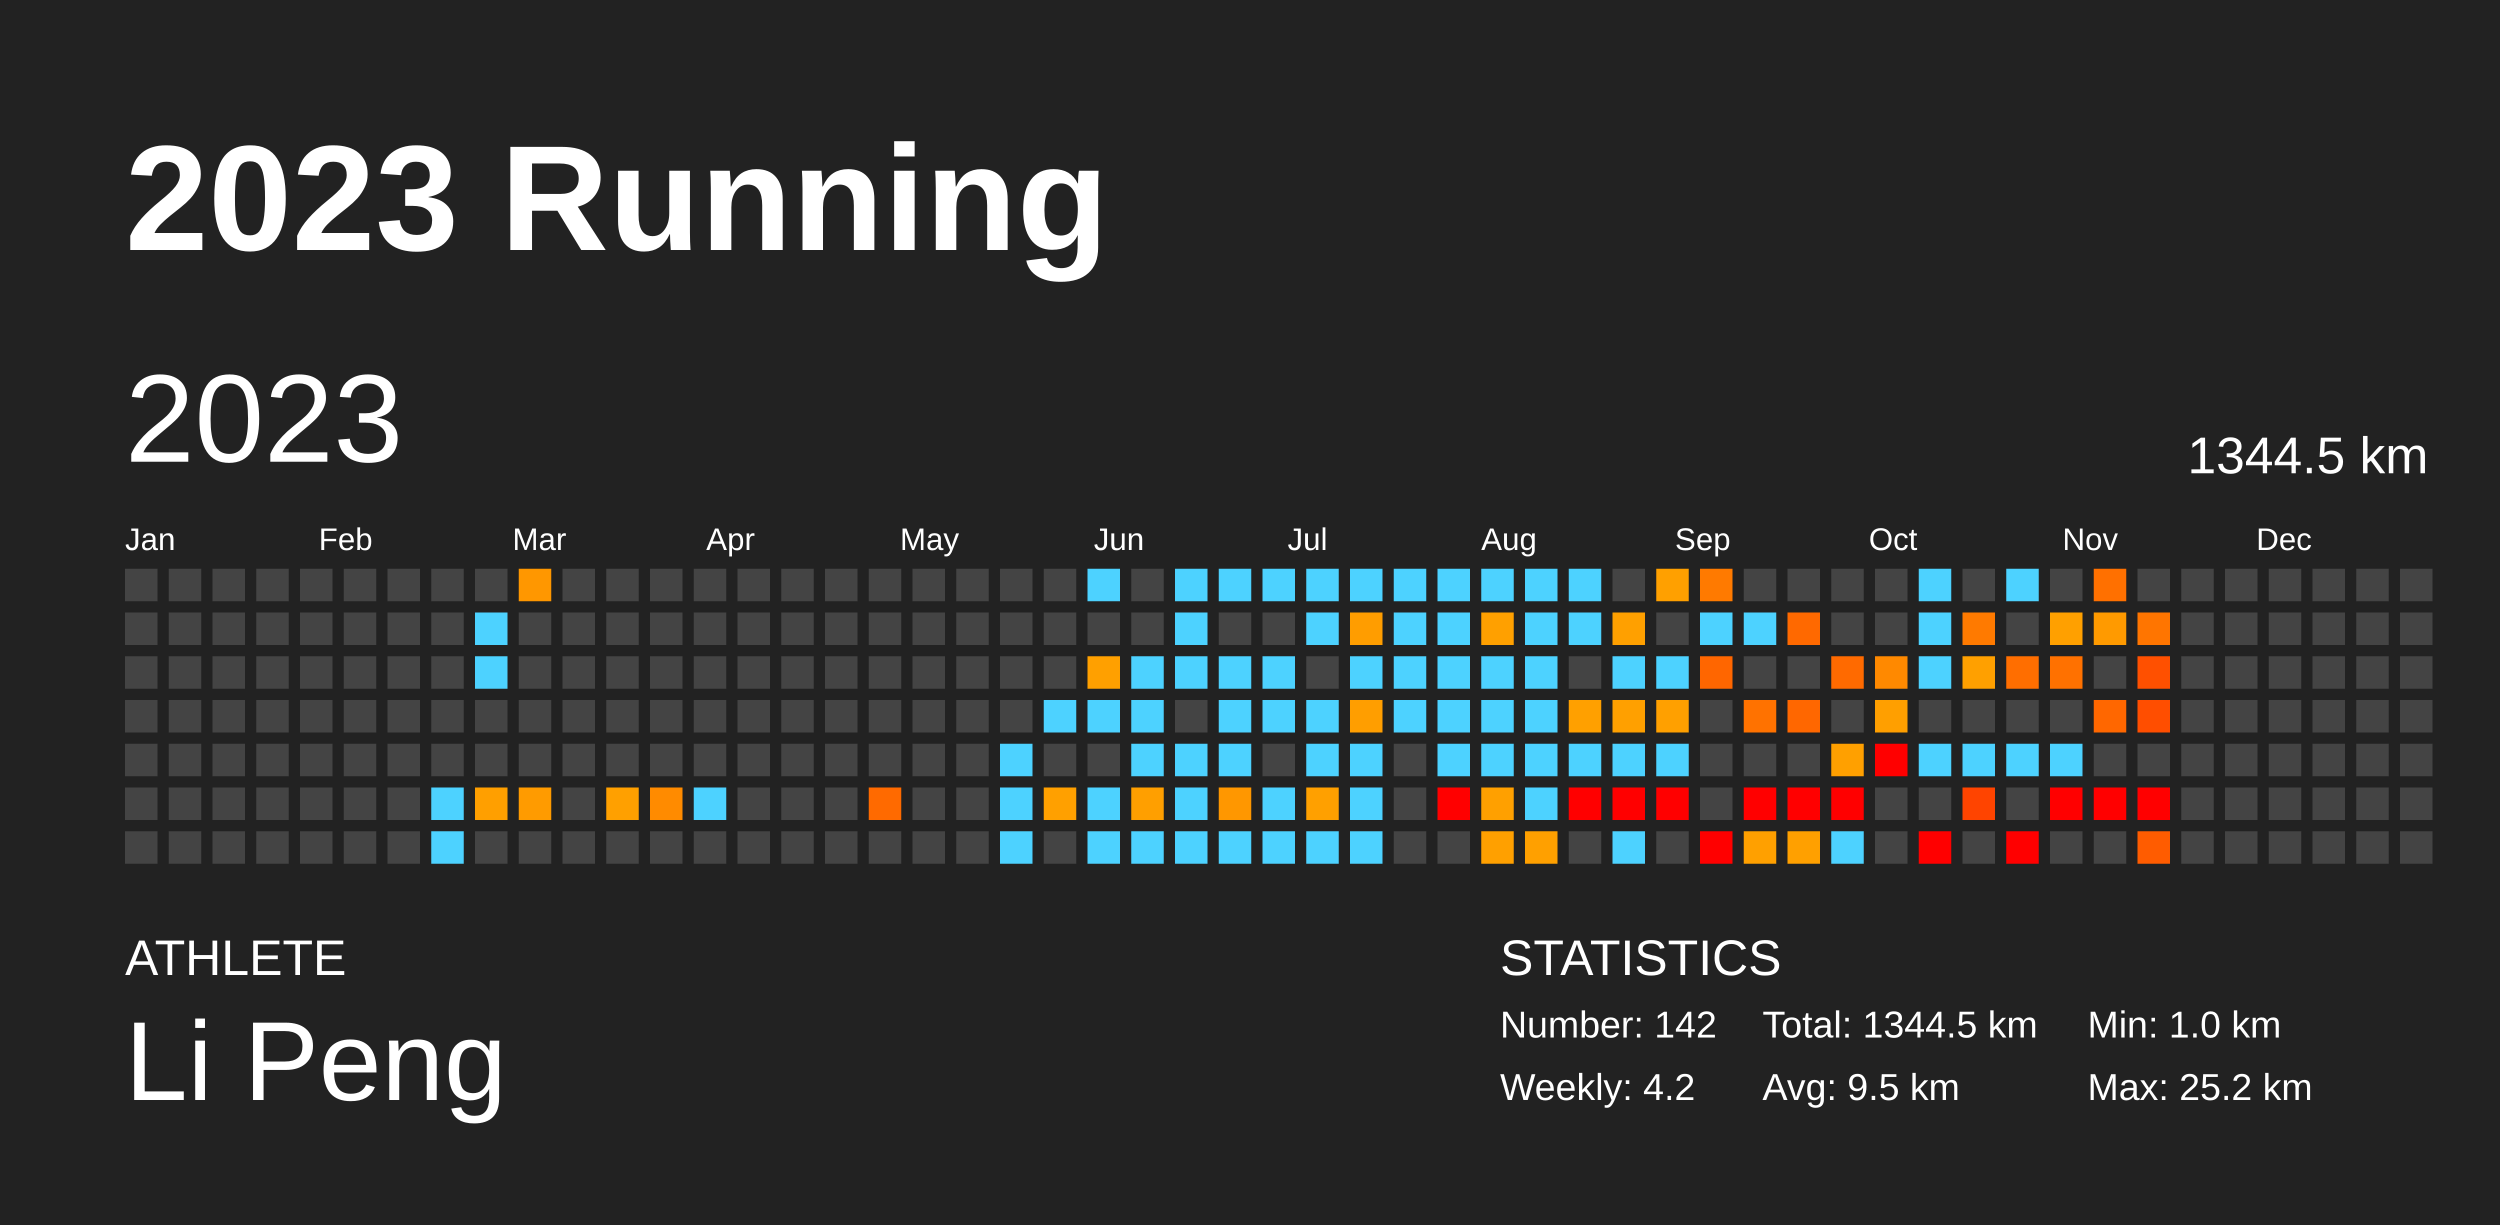
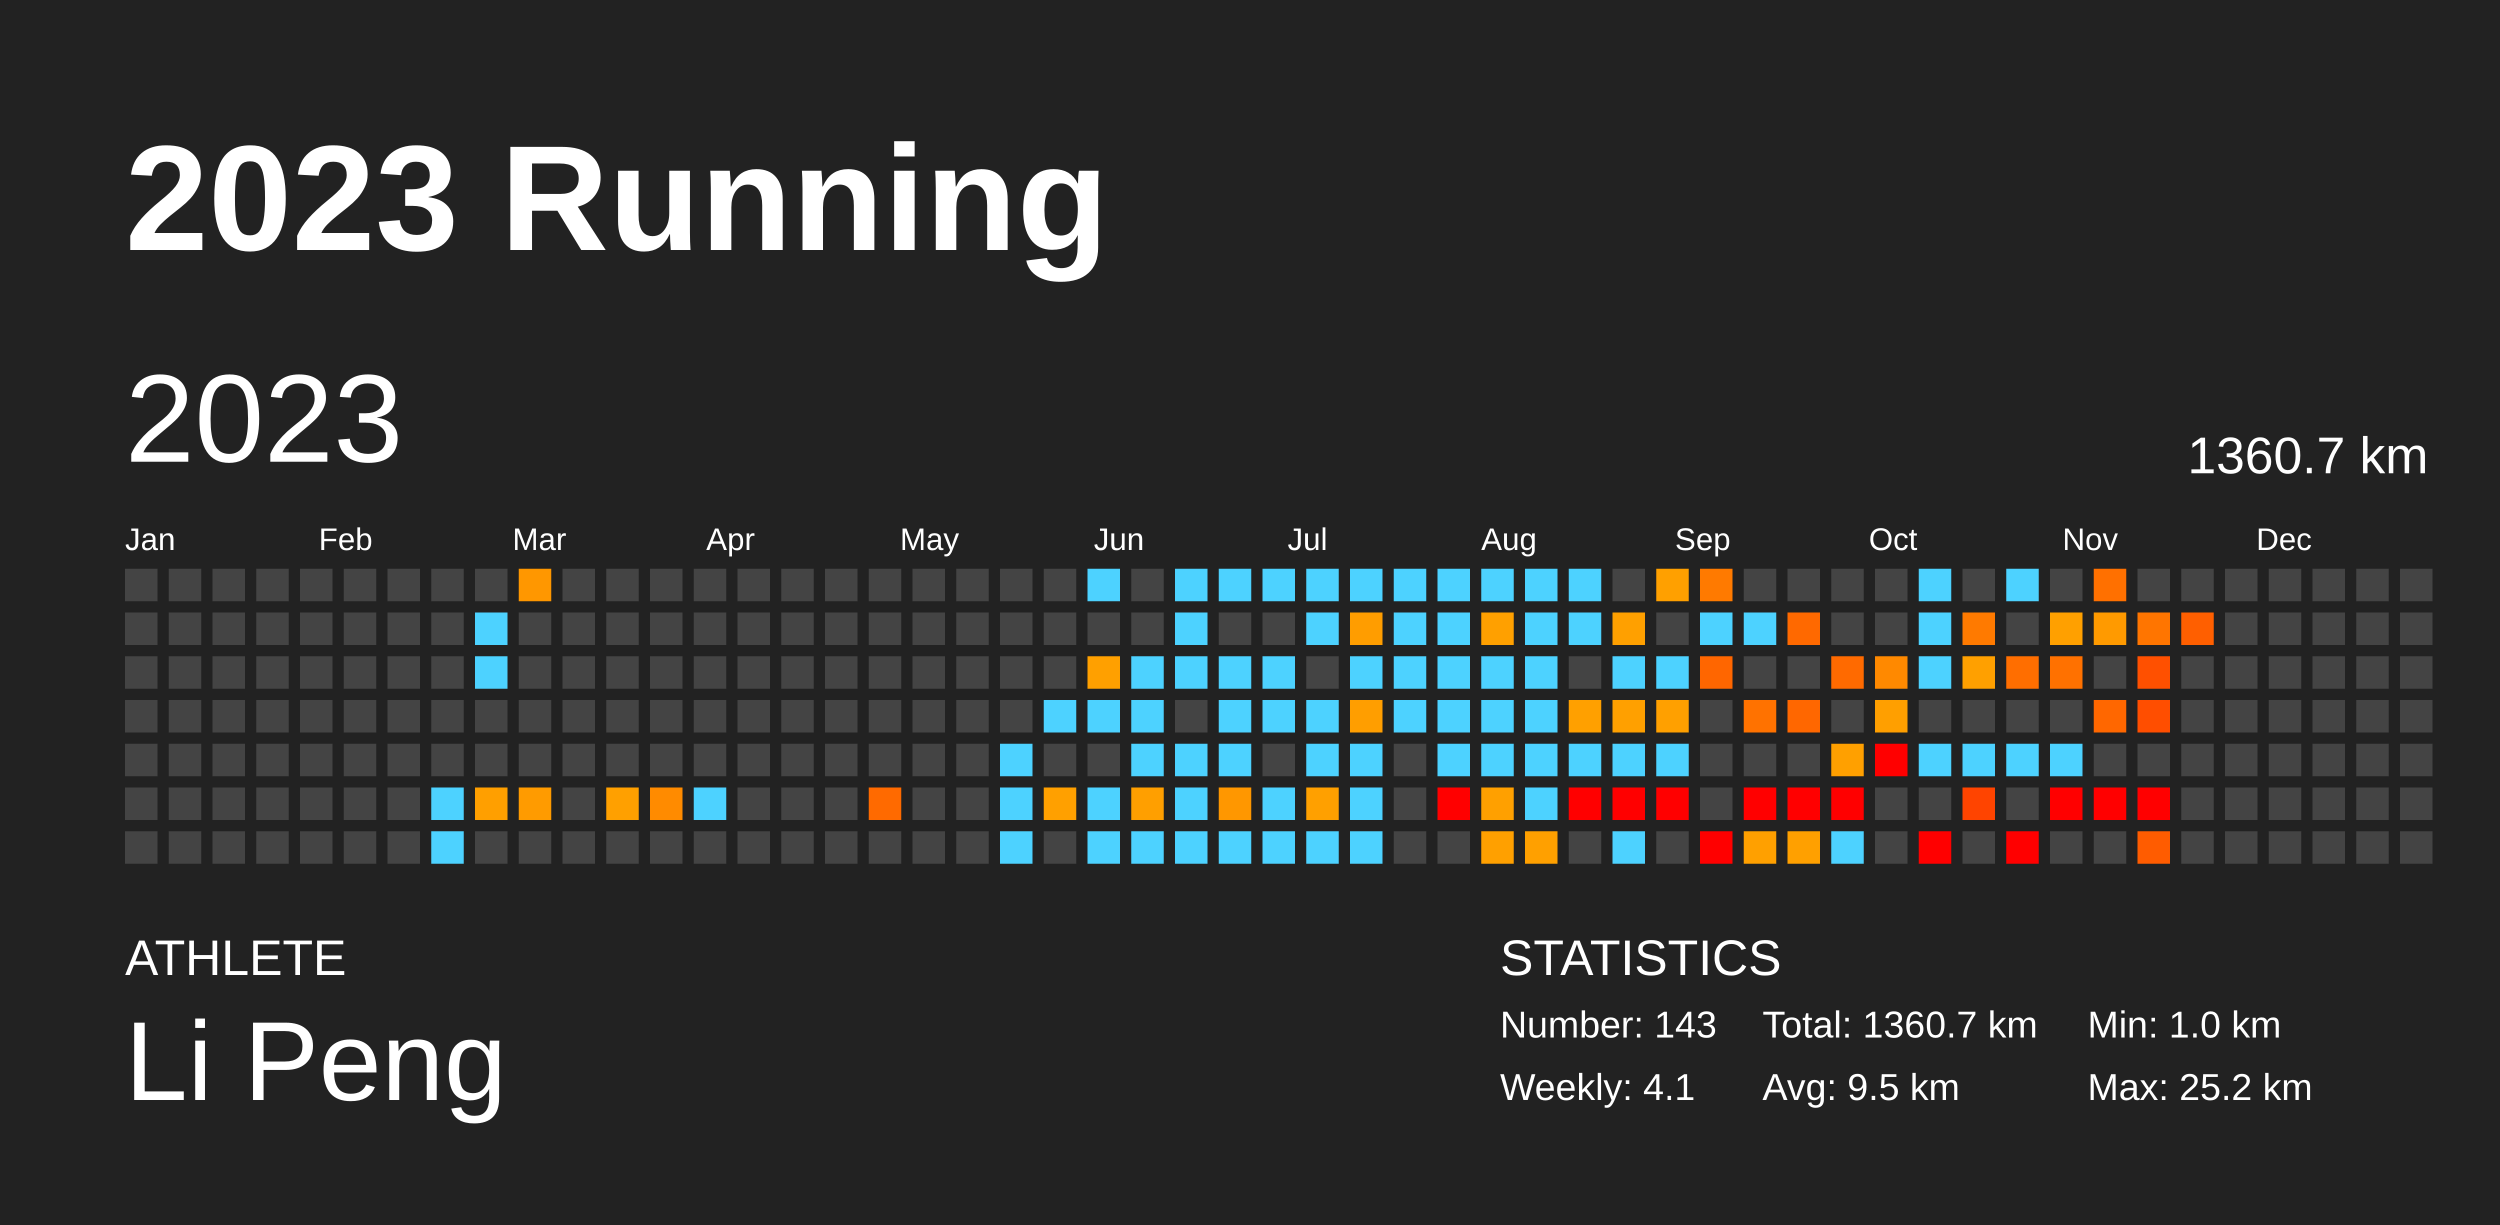
<svg xmlns="http://www.w3.org/2000/svg" baseProfile="full" height="98mm" version="1.1" viewBox="0,0,200,98" width="200mm">
  <defs />
  <rect fill="#222222" height="98" width="200" x="0" y="0" />
  <text fill="#FFFFFF" style="font-size:12px; font-family:Arial; font-weight:bold;" x="10" y="20">2023 Running</text>
  <text fill="#FFFFFF" style="font-size:4px; font-family:Arial" x="10" y="78">ATHLETE</text>
  <text fill="#FFFFFF" style="font-size:9px; font-family:Arial" x="10" y="88">Li Peng</text>
  <text fill="#FFFFFF" style="font-size:4px; font-family:Arial" x="120" y="78">STATISTICS</text>
-   <text fill="#FFFFFF" style="font-size:3px; font-family:Arial" x="120" y="83">Number: 142</text>
-   <text fill="#FFFFFF" style="font-size:3px; font-family:Arial" x="120" y="88">Weekly: 4.2</text>
-   <text fill="#FFFFFF" style="font-size:3px; font-family:Arial" x="141" y="83">Total: 1344.5 km</text>
+   <text fill="#FFFFFF" style="font-size:3px; font-family:Arial" x="120" y="83">Number: 143</text>
+   <text fill="#FFFFFF" style="font-size:3px; font-family:Arial" x="120" y="88">Weekly: 4.1</text>
+   <text fill="#FFFFFF" style="font-size:3px; font-family:Arial" x="141" y="83">Total: 1360.7 km</text>
  <text fill="#FFFFFF" style="font-size:3px; font-family:Arial" x="141" y="88">Avg: 9.5 km</text>
  <text fill="#FFFFFF" style="font-size:3px; font-family:Arial" x="167" y="83">Min: 1.0 km</text>
  <text fill="#FFFFFF" style="font-size:3px; font-family:Arial" x="167" y="88">Max: 25.2 km</text>
  <text dominant-baseline="hanging" fill="#FFFFFF" style="font-size:10.0px; font-family:Arial;" x="10" y="30">2023</text>
-   <text dominant-baseline="hanging" fill="#FFFFFF" style="font-size:4.125px; font-family:Arial;" x="175" y="35">1344.5 km</text>
+   <text dominant-baseline="hanging" fill="#FFFFFF" style="font-size:4.125px; font-family:Arial;" x="175" y="35">1360.7 km</text>
  <text fill="#FFFFFF" style="font-size:2.5px; font-family:Arial" x="10.0" y="44">Jan</text>
  <text fill="#FFFFFF" style="font-size:2.5px; font-family:Arial" x="25.5" y="44">Feb</text>
  <text fill="#FFFFFF" style="font-size:2.5px; font-family:Arial" x="41.0" y="44">Mar</text>
  <text fill="#FFFFFF" style="font-size:2.5px; font-family:Arial" x="56.5" y="44">Apr</text>
  <text fill="#FFFFFF" style="font-size:2.5px; font-family:Arial" x="72.0" y="44">May</text>
  <text fill="#FFFFFF" style="font-size:2.5px; font-family:Arial" x="87.5" y="44">Jun</text>
  <text fill="#FFFFFF" style="font-size:2.5px; font-family:Arial" x="103.0" y="44">Jul</text>
  <text fill="#FFFFFF" style="font-size:2.5px; font-family:Arial" x="118.5" y="44">Aug</text>
  <text fill="#FFFFFF" style="font-size:2.5px; font-family:Arial" x="134.0" y="44">Sep</text>
  <text fill="#FFFFFF" style="font-size:2.5px; font-family:Arial" x="149.5" y="44">Oct</text>
  <text fill="#FFFFFF" style="font-size:2.5px; font-family:Arial" x="165.0" y="44">Nov</text>
  <text fill="#FFFFFF" style="font-size:2.5px; font-family:Arial" x="180.5" y="44">Dec</text>
  <rect fill="#444444" height="2.6" width="2.6" x="10.0" y="45.5" />
  <rect fill="#444444" height="2.6" width="2.6" x="10.0" y="49.0" />
  <rect fill="#444444" height="2.6" width="2.6" x="10.0" y="52.5" />
  <rect fill="#444444" height="2.6" width="2.6" x="10.0" y="56.0" />
  <rect fill="#444444" height="2.6" width="2.6" x="10.0" y="59.5" />
  <rect fill="#444444" height="2.6" width="2.6" x="10.0" y="63.0" />
  <rect fill="#444444" height="2.6" width="2.6" x="10.0" y="66.5" />
  <rect fill="#444444" height="2.6" width="2.6" x="13.5" y="45.5" />
  <rect fill="#444444" height="2.6" width="2.6" x="13.5" y="49.0" />
  <rect fill="#444444" height="2.6" width="2.6" x="13.5" y="52.5" />
  <rect fill="#444444" height="2.6" width="2.6" x="13.5" y="56.0" />
  <rect fill="#444444" height="2.6" width="2.6" x="13.5" y="59.5" />
  <rect fill="#444444" height="2.6" width="2.6" x="13.5" y="63.0" />
  <rect fill="#444444" height="2.6" width="2.6" x="13.5" y="66.5" />
  <rect fill="#444444" height="2.6" width="2.6" x="17.0" y="45.5" />
  <rect fill="#444444" height="2.6" width="2.6" x="17.0" y="49.0" />
  <rect fill="#444444" height="2.6" width="2.6" x="17.0" y="52.5" />
  <rect fill="#444444" height="2.6" width="2.6" x="17.0" y="56.0" />
  <rect fill="#444444" height="2.6" width="2.6" x="17.0" y="59.5" />
  <rect fill="#444444" height="2.6" width="2.6" x="17.0" y="63.0" />
  <rect fill="#444444" height="2.6" width="2.6" x="17.0" y="66.5" />
  <rect fill="#444444" height="2.6" width="2.6" x="20.5" y="45.5" />
  <rect fill="#444444" height="2.6" width="2.6" x="20.5" y="49.0" />
  <rect fill="#444444" height="2.6" width="2.6" x="20.5" y="52.5" />
  <rect fill="#444444" height="2.6" width="2.6" x="20.5" y="56.0" />
  <rect fill="#444444" height="2.6" width="2.6" x="20.5" y="59.5" />
  <rect fill="#444444" height="2.6" width="2.6" x="20.5" y="63.0" />
  <rect fill="#444444" height="2.6" width="2.6" x="20.5" y="66.5" />
  <rect fill="#444444" height="2.6" width="2.6" x="24.0" y="45.5" />
  <rect fill="#444444" height="2.6" width="2.6" x="24.0" y="49.0" />
  <rect fill="#444444" height="2.6" width="2.6" x="24.0" y="52.5" />
  <rect fill="#444444" height="2.6" width="2.6" x="24.0" y="56.0" />
  <rect fill="#444444" height="2.6" width="2.6" x="24.0" y="59.5" />
  <rect fill="#444444" height="2.6" width="2.6" x="24.0" y="63.0" />
  <rect fill="#444444" height="2.6" width="2.6" x="24.0" y="66.5" />
  <rect fill="#444444" height="2.6" width="2.6" x="27.5" y="45.5" />
  <rect fill="#444444" height="2.6" width="2.6" x="27.5" y="49.0" />
  <rect fill="#444444" height="2.6" width="2.6" x="27.5" y="52.5" />
  <rect fill="#444444" height="2.6" width="2.6" x="27.5" y="56.0" />
  <rect fill="#444444" height="2.6" width="2.6" x="27.5" y="59.5" />
  <rect fill="#444444" height="2.6" width="2.6" x="27.5" y="63.0" />
  <rect fill="#444444" height="2.6" width="2.6" x="27.5" y="66.5" />
  <rect fill="#444444" height="2.6" width="2.6" x="31.0" y="45.5" />
  <rect fill="#444444" height="2.6" width="2.6" x="31.0" y="49.0" />
  <rect fill="#444444" height="2.6" width="2.6" x="31.0" y="52.5" />
  <rect fill="#444444" height="2.6" width="2.6" x="31.0" y="56.0" />
  <rect fill="#444444" height="2.6" width="2.6" x="31.0" y="59.5" />
  <rect fill="#444444" height="2.6" width="2.6" x="31.0" y="63.0" />
  <rect fill="#444444" height="2.6" width="2.6" x="31.0" y="66.5" />
  <rect fill="#444444" height="2.6" width="2.6" x="34.5" y="45.5" />
  <rect fill="#444444" height="2.6" width="2.6" x="34.5" y="49.0" />
  <rect fill="#444444" height="2.6" width="2.6" x="34.5" y="52.5" />
  <rect fill="#444444" height="2.6" width="2.6" x="34.5" y="56.0" />
  <rect fill="#444444" height="2.6" width="2.6" x="34.5" y="59.5" />
  <rect fill="#4dd2ff" height="2.6" width="2.6" x="34.5" y="63.0" />
  <rect fill="#4dd2ff" height="2.6" width="2.6" x="34.5" y="66.5" />
  <rect fill="#444444" height="2.6" width="2.6" x="38.0" y="45.5" />
  <rect fill="#4dd2ff" height="2.6" width="2.6" x="38.0" y="49.0" />
  <rect fill="#4dd2ff" height="2.6" width="2.6" x="38.0" y="52.5" />
  <rect fill="#444444" height="2.6" width="2.6" x="38.0" y="56.0" />
  <rect fill="#444444" height="2.6" width="2.6" x="38.0" y="59.5" />
  <rect fill="#ff9f00" height="2.6" width="2.6" x="38.0" y="63.0" />
  <rect fill="#444444" height="2.6" width="2.6" x="38.0" y="66.5" />
  <rect fill="#ff9700" height="2.6" width="2.6" x="41.5" y="45.5" />
  <rect fill="#444444" height="2.6" width="2.6" x="41.5" y="49.0" />
  <rect fill="#444444" height="2.6" width="2.6" x="41.5" y="52.5" />
  <rect fill="#444444" height="2.6" width="2.6" x="41.5" y="56.0" />
  <rect fill="#444444" height="2.6" width="2.6" x="41.5" y="59.5" />
  <rect fill="#ff9b00" height="2.6" width="2.6" x="41.5" y="63.0" />
  <rect fill="#444444" height="2.6" width="2.6" x="41.5" y="66.5" />
  <rect fill="#444444" height="2.6" width="2.6" x="45.0" y="45.5" />
  <rect fill="#444444" height="2.6" width="2.6" x="45.0" y="49.0" />
  <rect fill="#444444" height="2.6" width="2.6" x="45.0" y="52.5" />
  <rect fill="#444444" height="2.6" width="2.6" x="45.0" y="56.0" />
  <rect fill="#444444" height="2.6" width="2.6" x="45.0" y="59.5" />
  <rect fill="#444444" height="2.6" width="2.6" x="45.0" y="63.0" />
  <rect fill="#444444" height="2.6" width="2.6" x="45.0" y="66.5" />
  <rect fill="#444444" height="2.6" width="2.6" x="48.5" y="45.5" />
  <rect fill="#444444" height="2.6" width="2.6" x="48.5" y="49.0" />
  <rect fill="#444444" height="2.6" width="2.6" x="48.5" y="52.5" />
  <rect fill="#444444" height="2.6" width="2.6" x="48.5" y="56.0" />
  <rect fill="#444444" height="2.6" width="2.6" x="48.5" y="59.5" />
  <rect fill="#ffa000" height="2.6" width="2.6" x="48.5" y="63.0" />
  <rect fill="#444444" height="2.6" width="2.6" x="48.5" y="66.5" />
  <rect fill="#444444" height="2.6" width="2.6" x="52.0" y="45.5" />
  <rect fill="#444444" height="2.6" width="2.6" x="52.0" y="49.0" />
  <rect fill="#444444" height="2.6" width="2.6" x="52.0" y="52.5" />
  <rect fill="#444444" height="2.6" width="2.6" x="52.0" y="56.0" />
  <rect fill="#444444" height="2.6" width="2.6" x="52.0" y="59.5" />
  <rect fill="#ff8b00" height="2.6" width="2.6" x="52.0" y="63.0" />
  <rect fill="#444444" height="2.6" width="2.6" x="52.0" y="66.5" />
  <rect fill="#444444" height="2.6" width="2.6" x="55.5" y="45.5" />
  <rect fill="#444444" height="2.6" width="2.6" x="55.5" y="49.0" />
  <rect fill="#444444" height="2.6" width="2.6" x="55.5" y="52.5" />
  <rect fill="#444444" height="2.6" width="2.6" x="55.5" y="56.0" />
  <rect fill="#444444" height="2.6" width="2.6" x="55.5" y="59.5" />
  <rect fill="#4dd2ff" height="2.6" width="2.6" x="55.5" y="63.0" />
  <rect fill="#444444" height="2.6" width="2.6" x="55.5" y="66.5" />
  <rect fill="#444444" height="2.6" width="2.6" x="59.0" y="45.5" />
  <rect fill="#444444" height="2.6" width="2.6" x="59.0" y="49.0" />
  <rect fill="#444444" height="2.6" width="2.6" x="59.0" y="52.5" />
  <rect fill="#444444" height="2.6" width="2.6" x="59.0" y="56.0" />
  <rect fill="#444444" height="2.6" width="2.6" x="59.0" y="59.5" />
  <rect fill="#444444" height="2.6" width="2.6" x="59.0" y="63.0" />
  <rect fill="#444444" height="2.6" width="2.6" x="59.0" y="66.5" />
  <rect fill="#444444" height="2.6" width="2.6" x="62.5" y="45.5" />
  <rect fill="#444444" height="2.6" width="2.6" x="62.5" y="49.0" />
  <rect fill="#444444" height="2.6" width="2.6" x="62.5" y="52.5" />
  <rect fill="#444444" height="2.6" width="2.6" x="62.5" y="56.0" />
  <rect fill="#444444" height="2.6" width="2.6" x="62.5" y="59.5" />
  <rect fill="#444444" height="2.6" width="2.6" x="62.5" y="63.0" />
  <rect fill="#444444" height="2.6" width="2.6" x="62.5" y="66.5" />
  <rect fill="#444444" height="2.6" width="2.6" x="66.0" y="45.5" />
  <rect fill="#444444" height="2.6" width="2.6" x="66.0" y="49.0" />
  <rect fill="#444444" height="2.6" width="2.6" x="66.0" y="52.5" />
  <rect fill="#444444" height="2.6" width="2.6" x="66.0" y="56.0" />
  <rect fill="#444444" height="2.6" width="2.6" x="66.0" y="59.5" />
  <rect fill="#444444" height="2.6" width="2.6" x="66.0" y="63.0" />
  <rect fill="#444444" height="2.6" width="2.6" x="66.0" y="66.5" />
  <rect fill="#444444" height="2.6" width="2.6" x="69.5" y="45.5" />
  <rect fill="#444444" height="2.6" width="2.6" x="69.5" y="49.0" />
  <rect fill="#444444" height="2.6" width="2.6" x="69.5" y="52.5" />
  <rect fill="#444444" height="2.6" width="2.6" x="69.5" y="56.0" />
  <rect fill="#444444" height="2.6" width="2.6" x="69.5" y="59.5" />
  <rect fill="#ff6a00" height="2.6" width="2.6" x="69.5" y="63.0" />
  <rect fill="#444444" height="2.6" width="2.6" x="69.5" y="66.5" />
  <rect fill="#444444" height="2.6" width="2.6" x="73.0" y="45.5" />
  <rect fill="#444444" height="2.6" width="2.6" x="73.0" y="49.0" />
  <rect fill="#444444" height="2.6" width="2.6" x="73.0" y="52.5" />
  <rect fill="#444444" height="2.6" width="2.6" x="73.0" y="56.0" />
  <rect fill="#444444" height="2.6" width="2.6" x="73.0" y="59.5" />
  <rect fill="#444444" height="2.6" width="2.6" x="73.0" y="63.0" />
  <rect fill="#444444" height="2.6" width="2.6" x="73.0" y="66.5" />
  <rect fill="#444444" height="2.6" width="2.6" x="76.5" y="45.5" />
  <rect fill="#444444" height="2.6" width="2.6" x="76.5" y="49.0" />
  <rect fill="#444444" height="2.6" width="2.6" x="76.5" y="52.5" />
  <rect fill="#444444" height="2.6" width="2.6" x="76.5" y="56.0" />
  <rect fill="#444444" height="2.6" width="2.6" x="76.5" y="59.5" />
  <rect fill="#444444" height="2.6" width="2.6" x="76.5" y="63.0" />
  <rect fill="#444444" height="2.6" width="2.6" x="76.5" y="66.5" />
  <rect fill="#444444" height="2.6" width="2.6" x="80.0" y="45.5" />
  <rect fill="#444444" height="2.6" width="2.6" x="80.0" y="49.0" />
  <rect fill="#444444" height="2.6" width="2.6" x="80.0" y="52.5" />
  <rect fill="#444444" height="2.6" width="2.6" x="80.0" y="56.0" />
  <rect fill="#4dd2ff" height="2.6" width="2.6" x="80.0" y="59.5" />
  <rect fill="#4dd2ff" height="2.6" width="2.6" x="80.0" y="63.0" />
  <rect fill="#4dd2ff" height="2.6" width="2.6" x="80.0" y="66.5" />
  <rect fill="#444444" height="2.6" width="2.6" x="83.5" y="45.5" />
  <rect fill="#444444" height="2.6" width="2.6" x="83.5" y="49.0" />
  <rect fill="#444444" height="2.6" width="2.6" x="83.5" y="52.5" />
  <rect fill="#4dd2ff" height="2.6" width="2.6" x="83.5" y="56.0" />
  <rect fill="#444444" height="2.6" width="2.6" x="83.5" y="59.5" />
  <rect fill="#ffa000" height="2.6" width="2.6" x="83.5" y="63.0" />
  <rect fill="#444444" height="2.6" width="2.6" x="83.5" y="66.5" />
  <rect fill="#4dd2ff" height="2.6" width="2.6" x="87.0" y="45.5" />
  <rect fill="#444444" height="2.6" width="2.6" x="87.0" y="49.0" />
  <rect fill="#ffa000" height="2.6" width="2.6" x="87.0" y="52.5" />
  <rect fill="#4dd2ff" height="2.6" width="2.6" x="87.0" y="56.0" />
  <rect fill="#444444" height="2.6" width="2.6" x="87.0" y="59.5" />
  <rect fill="#4dd2ff" height="2.6" width="2.6" x="87.0" y="63.0" />
  <rect fill="#4dd2ff" height="2.6" width="2.6" x="87.0" y="66.5" />
  <rect fill="#444444" height="2.6" width="2.6" x="90.5" y="45.5" />
  <rect fill="#444444" height="2.6" width="2.6" x="90.5" y="49.0" />
  <rect fill="#4dd2ff" height="2.6" width="2.6" x="90.5" y="52.5" />
  <rect fill="#4dd2ff" height="2.6" width="2.6" x="90.5" y="56.0" />
  <rect fill="#4dd2ff" height="2.6" width="2.6" x="90.5" y="59.5" />
  <rect fill="#ff9f00" height="2.6" width="2.6" x="90.5" y="63.0" />
  <rect fill="#4dd2ff" height="2.6" width="2.6" x="90.5" y="66.5" />
  <rect fill="#4dd2ff" height="2.6" width="2.6" x="94.0" y="45.5" />
  <rect fill="#4dd2ff" height="2.6" width="2.6" x="94.0" y="49.0" />
  <rect fill="#4dd2ff" height="2.6" width="2.6" x="94.0" y="52.5" />
  <rect fill="#444444" height="2.6" width="2.6" x="94.0" y="56.0" />
  <rect fill="#4dd2ff" height="2.6" width="2.6" x="94.0" y="59.5" />
  <rect fill="#4dd2ff" height="2.6" width="2.6" x="94.0" y="63.0" />
  <rect fill="#4dd2ff" height="2.6" width="2.6" x="94.0" y="66.5" />
  <rect fill="#4dd2ff" height="2.6" width="2.6" x="97.5" y="45.5" />
  <rect fill="#444444" height="2.6" width="2.6" x="97.5" y="49.0" />
  <rect fill="#4dd2ff" height="2.6" width="2.6" x="97.5" y="52.5" />
  <rect fill="#4dd2ff" height="2.6" width="2.6" x="97.5" y="56.0" />
  <rect fill="#4dd2ff" height="2.6" width="2.6" x="97.5" y="59.5" />
  <rect fill="#ff9700" height="2.6" width="2.6" x="97.5" y="63.0" />
  <rect fill="#4dd2ff" height="2.6" width="2.6" x="97.5" y="66.5" />
  <rect fill="#4dd2ff" height="2.6" width="2.6" x="101.0" y="45.5" />
  <rect fill="#444444" height="2.6" width="2.6" x="101.0" y="49.0" />
  <rect fill="#4dd2ff" height="2.6" width="2.6" x="101.0" y="52.5" />
  <rect fill="#4dd2ff" height="2.6" width="2.6" x="101.0" y="56.0" />
  <rect fill="#444444" height="2.6" width="2.6" x="101.0" y="59.5" />
  <rect fill="#4dd2ff" height="2.6" width="2.6" x="101.0" y="63.0" />
  <rect fill="#4dd2ff" height="2.6" width="2.6" x="101.0" y="66.5" />
  <rect fill="#4dd2ff" height="2.6" width="2.6" x="104.5" y="45.5" />
  <rect fill="#4dd2ff" height="2.6" width="2.6" x="104.5" y="49.0" />
  <rect fill="#444444" height="2.6" width="2.6" x="104.5" y="52.5" />
  <rect fill="#4dd2ff" height="2.6" width="2.6" x="104.5" y="56.0" />
  <rect fill="#4dd2ff" height="2.6" width="2.6" x="104.5" y="59.5" />
  <rect fill="#ffa000" height="2.6" width="2.6" x="104.5" y="63.0" />
  <rect fill="#4dd2ff" height="2.6" width="2.6" x="104.5" y="66.5" />
  <rect fill="#4dd2ff" height="2.6" width="2.6" x="108.0" y="45.5" />
  <rect fill="#ff9d00" height="2.6" width="2.6" x="108.0" y="49.0" />
  <rect fill="#4dd2ff" height="2.6" width="2.6" x="108.0" y="52.5" />
  <rect fill="#ff9e00" height="2.6" width="2.6" x="108.0" y="56.0" />
  <rect fill="#4dd2ff" height="2.6" width="2.6" x="108.0" y="59.5" />
  <rect fill="#4dd2ff" height="2.6" width="2.6" x="108.0" y="63.0" />
  <rect fill="#4dd2ff" height="2.6" width="2.6" x="108.0" y="66.5" />
  <rect fill="#4dd2ff" height="2.6" width="2.6" x="111.5" y="45.5" />
  <rect fill="#4dd2ff" height="2.6" width="2.6" x="111.5" y="49.0" />
  <rect fill="#4dd2ff" height="2.6" width="2.6" x="111.5" y="52.5" />
  <rect fill="#4dd2ff" height="2.6" width="2.6" x="111.5" y="56.0" />
  <rect fill="#444444" height="2.6" width="2.6" x="111.5" y="59.5" />
  <rect fill="#444444" height="2.6" width="2.6" x="111.5" y="63.0" />
  <rect fill="#444444" height="2.6" width="2.6" x="111.5" y="66.5" />
  <rect fill="#4dd2ff" height="2.6" width="2.6" x="115.0" y="45.5" />
  <rect fill="#4dd2ff" height="2.6" width="2.6" x="115.0" y="49.0" />
  <rect fill="#4dd2ff" height="2.6" width="2.6" x="115.0" y="52.5" />
  <rect fill="#4dd2ff" height="2.6" width="2.6" x="115.0" y="56.0" />
  <rect fill="#4dd2ff" height="2.6" width="2.6" x="115.0" y="59.5" />
  <rect fill="red" height="2.6" width="2.6" x="115.0" y="63.0" />
  <rect fill="#444444" height="2.6" width="2.6" x="115.0" y="66.5" />
  <rect fill="#4dd2ff" height="2.6" width="2.6" x="118.5" y="45.5" />
  <rect fill="#ffa000" height="2.6" width="2.6" x="118.5" y="49.0" />
  <rect fill="#4dd2ff" height="2.6" width="2.6" x="118.5" y="52.5" />
  <rect fill="#4dd2ff" height="2.6" width="2.6" x="118.5" y="56.0" />
  <rect fill="#4dd2ff" height="2.6" width="2.6" x="118.5" y="59.5" />
  <rect fill="#ffa000" height="2.6" width="2.6" x="118.5" y="63.0" />
  <rect fill="#ffa000" height="2.6" width="2.6" x="118.5" y="66.5" />
  <rect fill="#4dd2ff" height="2.6" width="2.6" x="122.0" y="45.5" />
  <rect fill="#4dd2ff" height="2.6" width="2.6" x="122.0" y="49.0" />
  <rect fill="#4dd2ff" height="2.6" width="2.6" x="122.0" y="52.5" />
  <rect fill="#4dd2ff" height="2.6" width="2.6" x="122.0" y="56.0" />
  <rect fill="#4dd2ff" height="2.6" width="2.6" x="122.0" y="59.5" />
  <rect fill="#4dd2ff" height="2.6" width="2.6" x="122.0" y="63.0" />
  <rect fill="#ffa000" height="2.6" width="2.6" x="122.0" y="66.5" />
  <rect fill="#4dd2ff" height="2.6" width="2.6" x="125.5" y="45.5" />
  <rect fill="#4dd2ff" height="2.6" width="2.6" x="125.5" y="49.0" />
  <rect fill="#444444" height="2.6" width="2.6" x="125.5" y="52.5" />
  <rect fill="#ffa000" height="2.6" width="2.6" x="125.5" y="56.0" />
  <rect fill="#4dd2ff" height="2.6" width="2.6" x="125.5" y="59.5" />
  <rect fill="red" height="2.6" width="2.6" x="125.5" y="63.0" />
  <rect fill="#444444" height="2.6" width="2.6" x="125.5" y="66.5" />
  <rect fill="#444444" height="2.6" width="2.6" x="129.0" y="45.5" />
  <rect fill="#ffa000" height="2.6" width="2.6" x="129.0" y="49.0" />
  <rect fill="#4dd2ff" height="2.6" width="2.6" x="129.0" y="52.5" />
  <rect fill="#ffa000" height="2.6" width="2.6" x="129.0" y="56.0" />
  <rect fill="#4dd2ff" height="2.6" width="2.6" x="129.0" y="59.5" />
  <rect fill="red" height="2.6" width="2.6" x="129.0" y="63.0" />
  <rect fill="#4dd2ff" height="2.6" width="2.6" x="129.0" y="66.5" />
  <rect fill="#ffa000" height="2.6" width="2.6" x="132.5" y="45.5" />
  <rect fill="#444444" height="2.6" width="2.6" x="132.5" y="49.0" />
  <rect fill="#4dd2ff" height="2.6" width="2.6" x="132.5" y="52.5" />
  <rect fill="#ffa000" height="2.6" width="2.6" x="132.5" y="56.0" />
  <rect fill="#4dd2ff" height="2.6" width="2.6" x="132.5" y="59.5" />
  <rect fill="red" height="2.6" width="2.6" x="132.5" y="63.0" />
  <rect fill="#444444" height="2.6" width="2.6" x="132.5" y="66.5" />
  <rect fill="#ff7a00" height="2.6" width="2.6" x="136.0" y="45.5" />
  <rect fill="#4dd2ff" height="2.6" width="2.6" x="136.0" y="49.0" />
  <rect fill="#ff6600" height="2.6" width="2.6" x="136.0" y="52.5" />
  <rect fill="#444444" height="2.6" width="2.6" x="136.0" y="56.0" />
  <rect fill="#444444" height="2.6" width="2.6" x="136.0" y="59.5" />
  <rect fill="#444444" height="2.6" width="2.6" x="136.0" y="63.0" />
  <rect fill="red" height="2.6" width="2.6" x="136.0" y="66.5" />
  <rect fill="#444444" height="2.6" width="2.6" x="139.5" y="45.5" />
  <rect fill="#4dd2ff" height="2.6" width="2.6" x="139.5" y="49.0" />
  <rect fill="#444444" height="2.6" width="2.6" x="139.5" y="52.5" />
  <rect fill="#ff7200" height="2.6" width="2.6" x="139.5" y="56.0" />
  <rect fill="#444444" height="2.6" width="2.6" x="139.5" y="59.5" />
  <rect fill="red" height="2.6" width="2.6" x="139.5" y="63.0" />
  <rect fill="#ffa000" height="2.6" width="2.6" x="139.5" y="66.5" />
  <rect fill="#444444" height="2.6" width="2.6" x="143.0" y="45.5" />
  <rect fill="#ff6900" height="2.6" width="2.6" x="143.0" y="49.0" />
  <rect fill="#444444" height="2.6" width="2.6" x="143.0" y="52.5" />
  <rect fill="#ff6700" height="2.6" width="2.6" x="143.0" y="56.0" />
  <rect fill="#444444" height="2.6" width="2.6" x="143.0" y="59.5" />
  <rect fill="red" height="2.6" width="2.6" x="143.0" y="63.0" />
  <rect fill="#ffa000" height="2.6" width="2.6" x="143.0" y="66.5" />
  <rect fill="#444444" height="2.6" width="2.6" x="146.5" y="45.5" />
  <rect fill="#444444" height="2.6" width="2.6" x="146.5" y="49.0" />
  <rect fill="#ff6a00" height="2.6" width="2.6" x="146.5" y="52.5" />
  <rect fill="#444444" height="2.6" width="2.6" x="146.5" y="56.0" />
  <rect fill="#ffa000" height="2.6" width="2.6" x="146.5" y="59.5" />
  <rect fill="red" height="2.6" width="2.6" x="146.5" y="63.0" />
  <rect fill="#4dd2ff" height="2.6" width="2.6" x="146.5" y="66.5" />
  <rect fill="#444444" height="2.6" width="2.6" x="150.0" y="45.5" />
  <rect fill="#444444" height="2.6" width="2.6" x="150.0" y="49.0" />
  <rect fill="#ff8900" height="2.6" width="2.6" x="150.0" y="52.5" />
  <rect fill="#ff9f00" height="2.6" width="2.6" x="150.0" y="56.0" />
  <rect fill="red" height="2.6" width="2.6" x="150.0" y="59.5" />
  <rect fill="#444444" height="2.6" width="2.6" x="150.0" y="63.0" />
  <rect fill="#444444" height="2.6" width="2.6" x="150.0" y="66.5" />
  <rect fill="#4dd2ff" height="2.6" width="2.6" x="153.5" y="45.5" />
  <rect fill="#4dd2ff" height="2.6" width="2.6" x="153.5" y="49.0" />
  <rect fill="#4dd2ff" height="2.6" width="2.6" x="153.5" y="52.5" />
  <rect fill="#444444" height="2.6" width="2.6" x="153.5" y="56.0" />
  <rect fill="#4dd2ff" height="2.6" width="2.6" x="153.5" y="59.5" />
  <rect fill="#444444" height="2.6" width="2.6" x="153.5" y="63.0" />
  <rect fill="red" height="2.6" width="2.6" x="153.5" y="66.5" />
  <rect fill="#444444" height="2.6" width="2.6" x="157.0" y="45.5" />
  <rect fill="#ff7a00" height="2.6" width="2.6" x="157.0" y="49.0" />
  <rect fill="#ffa000" height="2.6" width="2.6" x="157.0" y="52.5" />
  <rect fill="#444444" height="2.6" width="2.6" x="157.0" y="56.0" />
  <rect fill="#4dd2ff" height="2.6" width="2.6" x="157.0" y="59.5" />
  <rect fill="#ff4400" height="2.6" width="2.6" x="157.0" y="63.0" />
  <rect fill="#444444" height="2.6" width="2.6" x="157.0" y="66.5" />
  <rect fill="#4dd2ff" height="2.6" width="2.6" x="160.5" y="45.5" />
  <rect fill="#444444" height="2.6" width="2.6" x="160.5" y="49.0" />
  <rect fill="#ff6e00" height="2.6" width="2.6" x="160.5" y="52.5" />
  <rect fill="#444444" height="2.6" width="2.6" x="160.5" y="56.0" />
  <rect fill="#4dd2ff" height="2.6" width="2.6" x="160.5" y="59.5" />
  <rect fill="#444444" height="2.6" width="2.6" x="160.5" y="63.0" />
  <rect fill="red" height="2.6" width="2.6" x="160.5" y="66.5" />
  <rect fill="#444444" height="2.6" width="2.6" x="164.0" y="45.5" />
  <rect fill="#ffa000" height="2.6" width="2.6" x="164.0" y="49.0" />
  <rect fill="#ff7100" height="2.6" width="2.6" x="164.0" y="52.5" />
  <rect fill="#444444" height="2.6" width="2.6" x="164.0" y="56.0" />
  <rect fill="#4dd2ff" height="2.6" width="2.6" x="164.0" y="59.5" />
  <rect fill="red" height="2.6" width="2.6" x="164.0" y="63.0" />
  <rect fill="#444444" height="2.6" width="2.6" x="164.0" y="66.5" />
  <rect fill="#ff7000" height="2.6" width="2.6" x="167.5" y="45.5" />
  <rect fill="#ff9a00" height="2.6" width="2.6" x="167.5" y="49.0" />
  <rect fill="#444444" height="2.6" width="2.6" x="167.5" y="52.5" />
  <rect fill="#ff6700" height="2.6" width="2.6" x="167.5" y="56.0" />
  <rect fill="#444444" height="2.6" width="2.6" x="167.5" y="59.5" />
  <rect fill="red" height="2.6" width="2.6" x="167.5" y="63.0" />
  <rect fill="#444444" height="2.6" width="2.6" x="167.5" y="66.5" />
  <rect fill="#444444" height="2.6" width="2.6" x="171.0" y="45.5" />
  <rect fill="#ff7500" height="2.6" width="2.6" x="171.0" y="49.0" />
  <rect fill="#ff5000" height="2.6" width="2.6" x="171.0" y="52.5" />
  <rect fill="#ff4e00" height="2.6" width="2.6" x="171.0" y="56.0" />
  <rect fill="#444444" height="2.6" width="2.6" x="171.0" y="59.5" />
  <rect fill="red" height="2.6" width="2.6" x="171.0" y="63.0" />
  <rect fill="#ff5c00" height="2.6" width="2.6" x="171.0" y="66.5" />
  <rect fill="#444444" height="2.6" width="2.6" x="174.5" y="45.5" />
-   <rect fill="#444444" height="2.6" width="2.6" x="174.5" y="49.0" />
+   <rect fill="#ff5f00" height="2.6" width="2.6" x="174.5" y="49.0" />
  <rect fill="#444444" height="2.6" width="2.6" x="174.5" y="52.5" />
  <rect fill="#444444" height="2.6" width="2.6" x="174.5" y="56.0" />
  <rect fill="#444444" height="2.6" width="2.6" x="174.5" y="59.5" />
  <rect fill="#444444" height="2.6" width="2.6" x="174.5" y="63.0" />
  <rect fill="#444444" height="2.6" width="2.6" x="174.5" y="66.5" />
  <rect fill="#444444" height="2.6" width="2.6" x="178.0" y="45.5" />
  <rect fill="#444444" height="2.6" width="2.6" x="178.0" y="49.0" />
  <rect fill="#444444" height="2.6" width="2.6" x="178.0" y="52.5" />
  <rect fill="#444444" height="2.6" width="2.6" x="178.0" y="56.0" />
  <rect fill="#444444" height="2.6" width="2.6" x="178.0" y="59.5" />
  <rect fill="#444444" height="2.6" width="2.6" x="178.0" y="63.0" />
  <rect fill="#444444" height="2.6" width="2.6" x="178.0" y="66.5" />
  <rect fill="#444444" height="2.6" width="2.6" x="181.5" y="45.5" />
  <rect fill="#444444" height="2.6" width="2.6" x="181.5" y="49.0" />
  <rect fill="#444444" height="2.6" width="2.6" x="181.5" y="52.5" />
  <rect fill="#444444" height="2.6" width="2.6" x="181.5" y="56.0" />
  <rect fill="#444444" height="2.6" width="2.6" x="181.5" y="59.5" />
  <rect fill="#444444" height="2.6" width="2.6" x="181.5" y="63.0" />
  <rect fill="#444444" height="2.6" width="2.6" x="181.5" y="66.5" />
  <rect fill="#444444" height="2.6" width="2.6" x="185.0" y="45.5" />
  <rect fill="#444444" height="2.6" width="2.6" x="185.0" y="49.0" />
  <rect fill="#444444" height="2.6" width="2.6" x="185.0" y="52.5" />
  <rect fill="#444444" height="2.6" width="2.6" x="185.0" y="56.0" />
  <rect fill="#444444" height="2.6" width="2.6" x="185.0" y="59.5" />
  <rect fill="#444444" height="2.6" width="2.6" x="185.0" y="63.0" />
  <rect fill="#444444" height="2.6" width="2.6" x="185.0" y="66.5" />
  <rect fill="#444444" height="2.6" width="2.6" x="188.5" y="45.5" />
  <rect fill="#444444" height="2.6" width="2.6" x="188.5" y="49.0" />
  <rect fill="#444444" height="2.6" width="2.6" x="188.5" y="52.5" />
  <rect fill="#444444" height="2.6" width="2.6" x="188.5" y="56.0" />
  <rect fill="#444444" height="2.6" width="2.6" x="188.5" y="59.5" />
  <rect fill="#444444" height="2.6" width="2.6" x="188.5" y="63.0" />
  <rect fill="#444444" height="2.6" width="2.6" x="188.5" y="66.5" />
  <rect fill="#444444" height="2.6" width="2.6" x="192.0" y="45.5" />
  <rect fill="#444444" height="2.6" width="2.6" x="192.0" y="49.0" />
  <rect fill="#444444" height="2.6" width="2.6" x="192.0" y="52.5" />
  <rect fill="#444444" height="2.6" width="2.6" x="192.0" y="56.0" />
  <rect fill="#444444" height="2.6" width="2.6" x="192.0" y="59.5" />
  <rect fill="#444444" height="2.6" width="2.6" x="192.0" y="63.0" />
  <rect fill="#444444" height="2.6" width="2.6" x="192.0" y="66.5" />
</svg>
